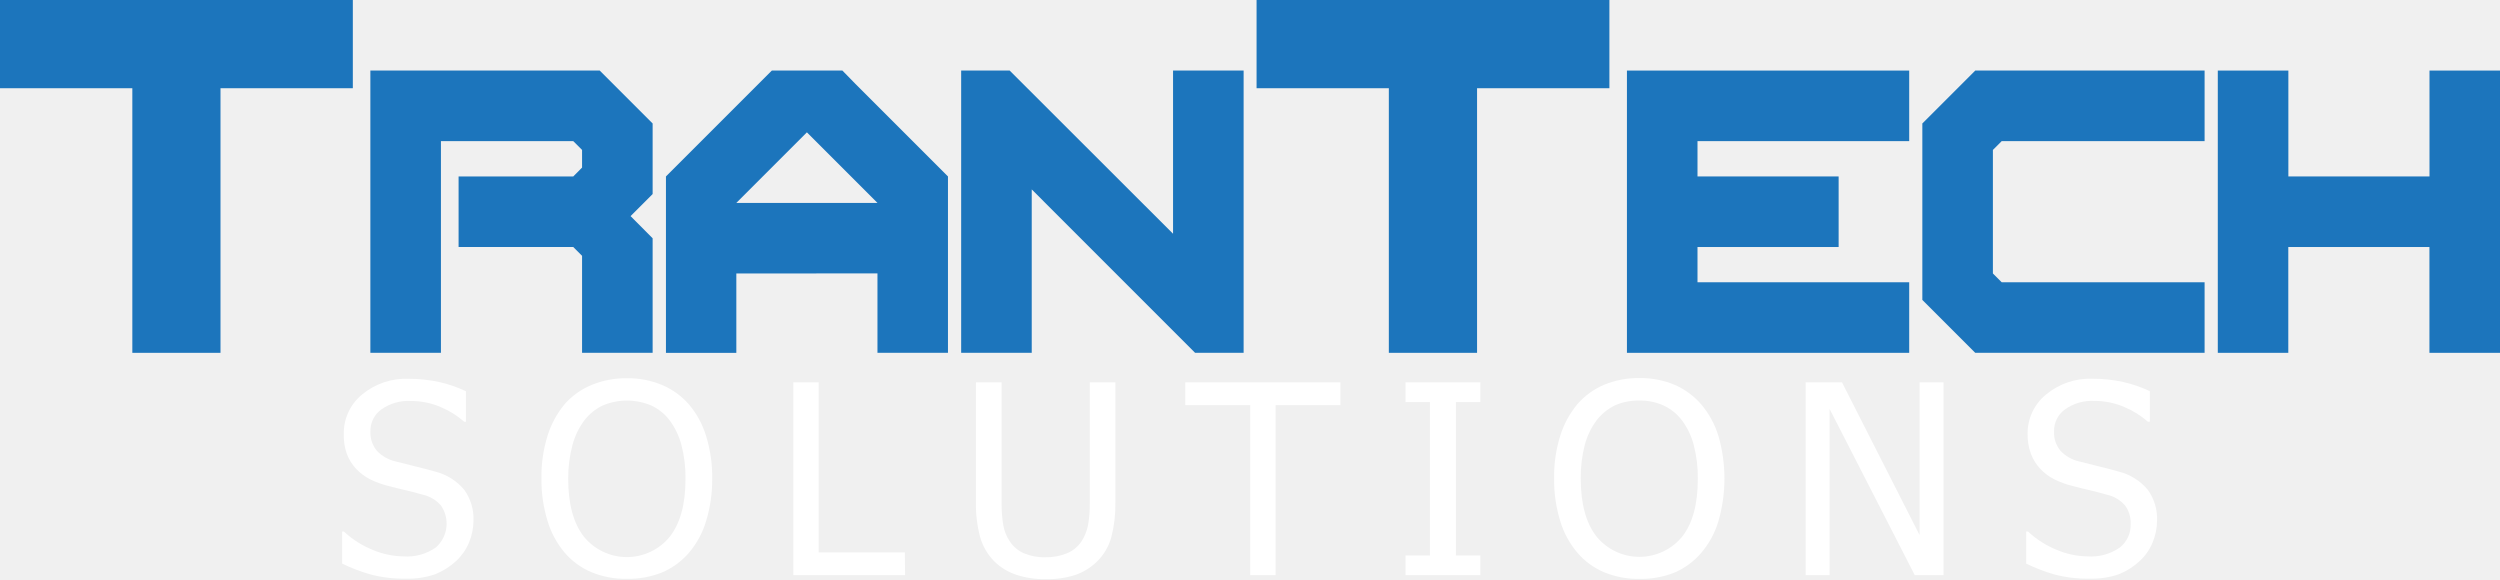
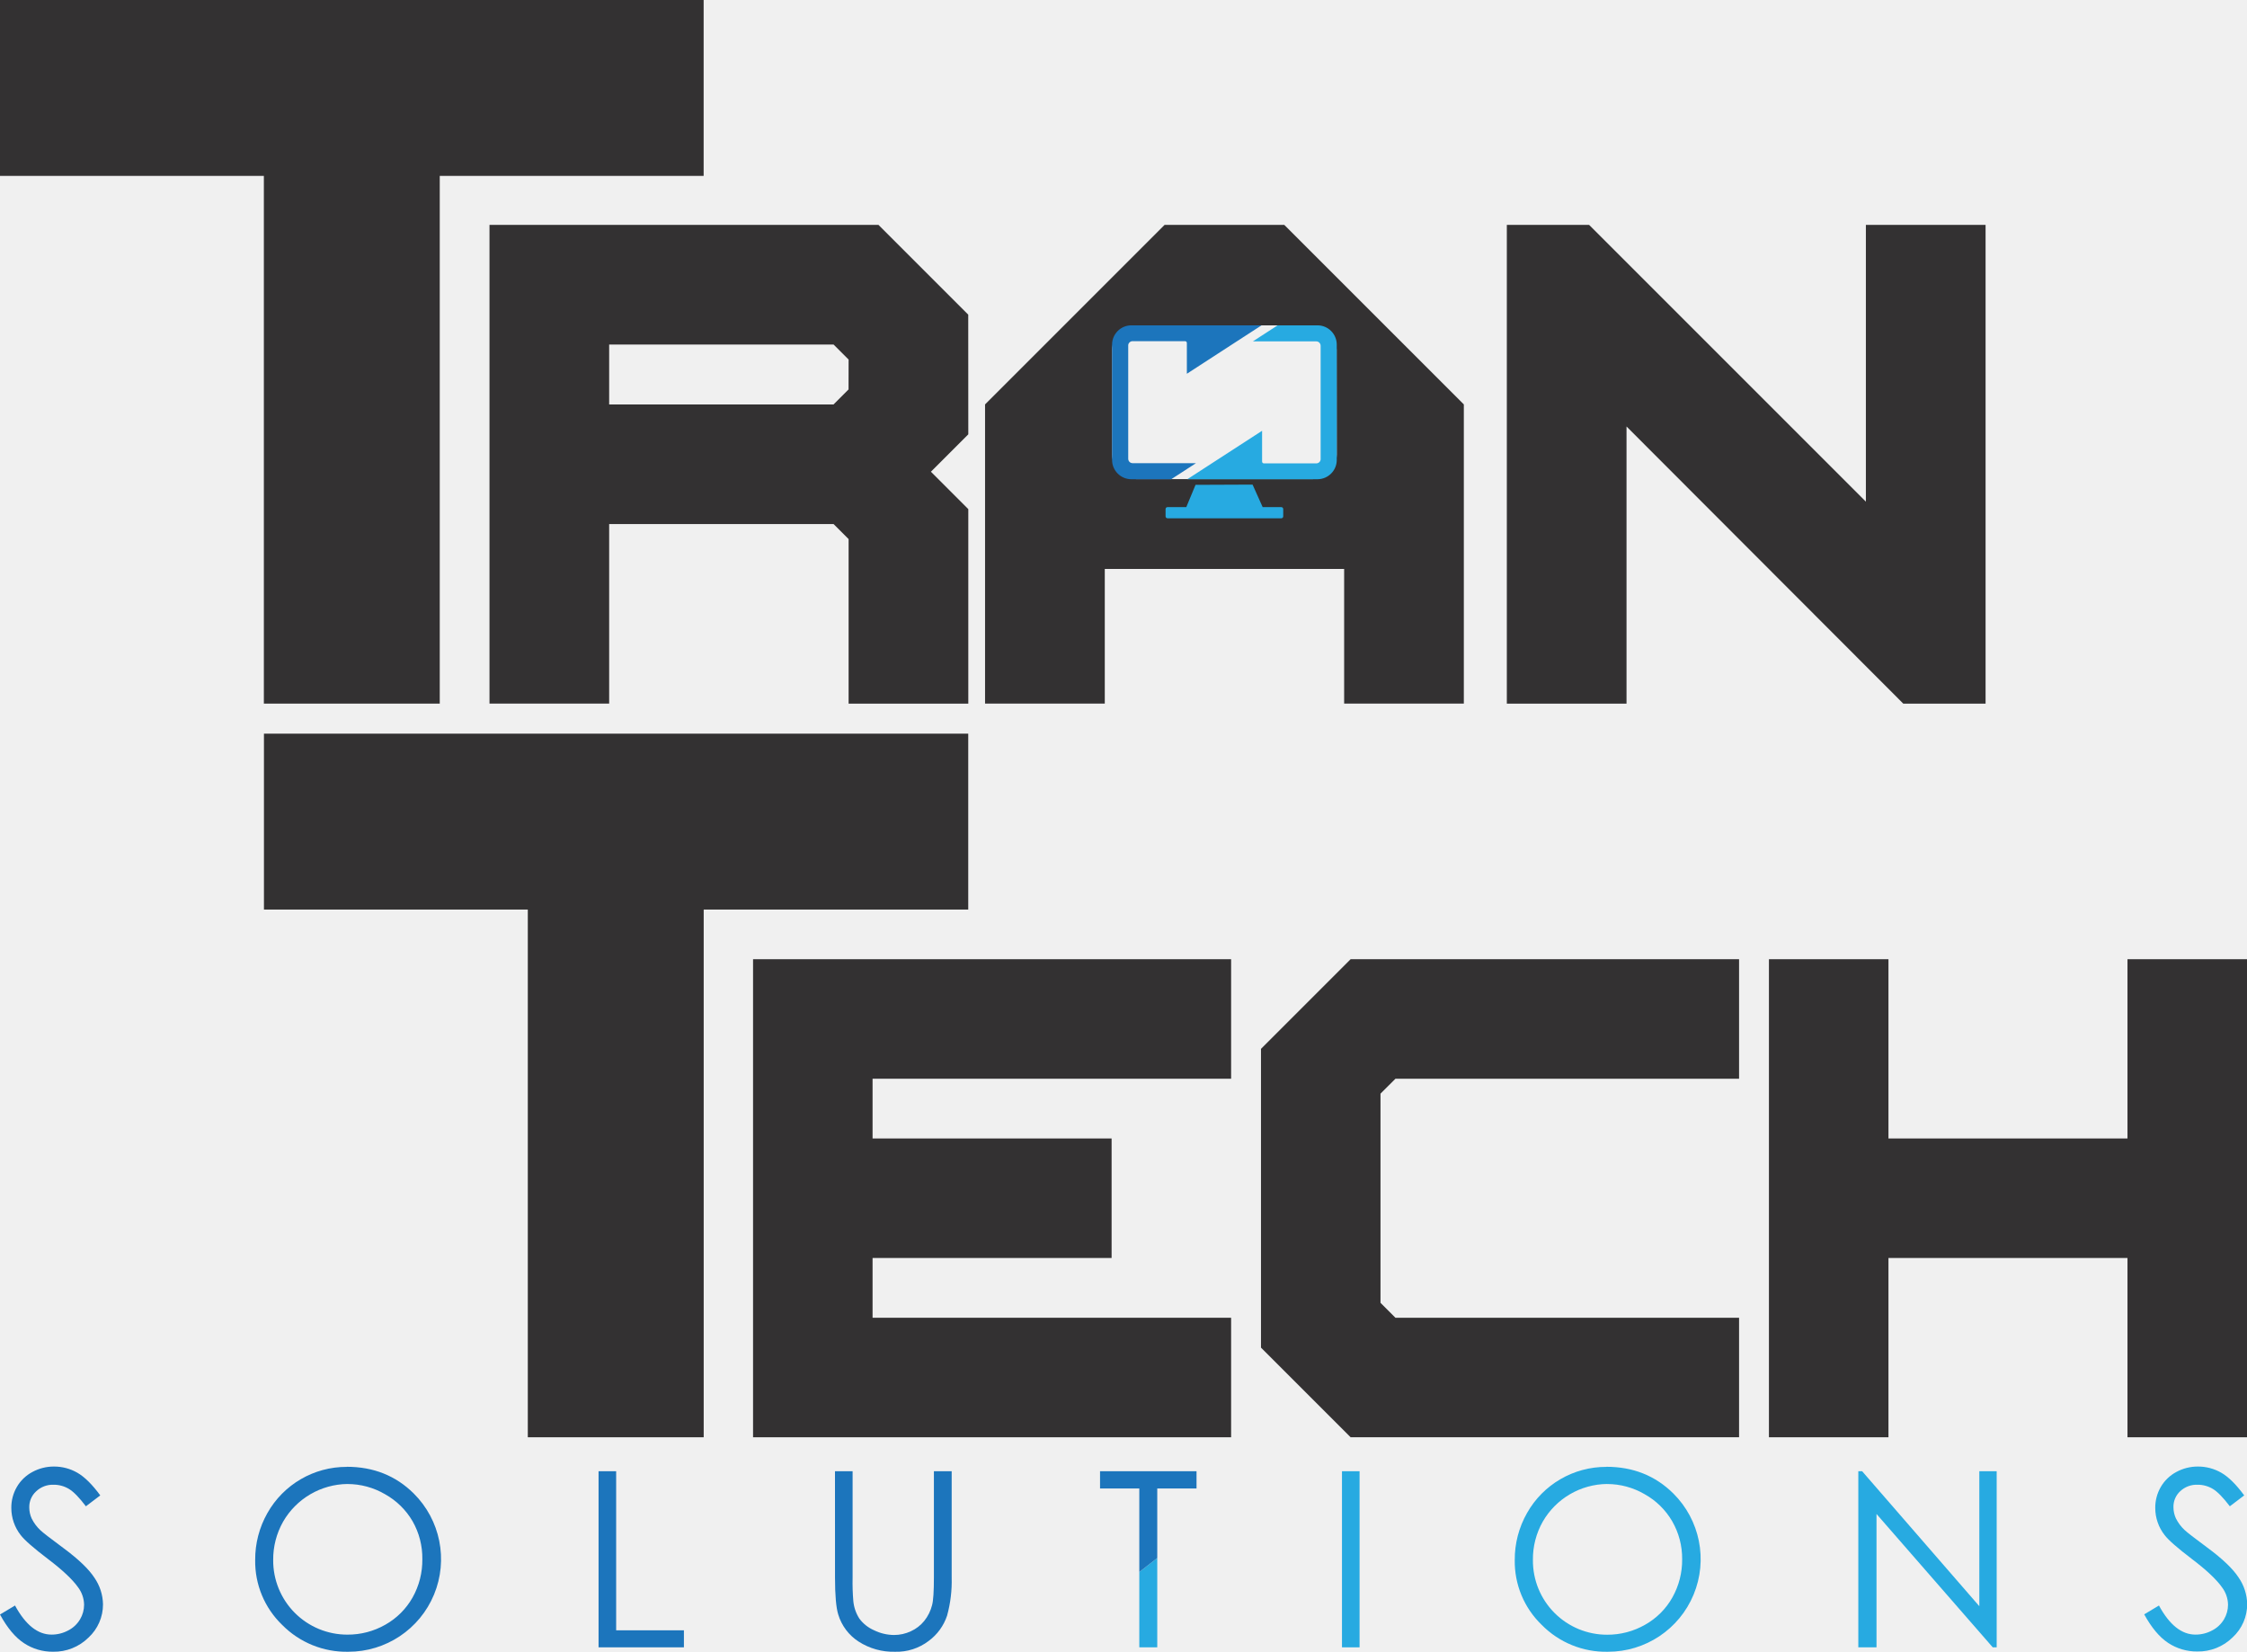
- <svg xmlns="http://www.w3.org/2000/svg" viewBox="0 0 409.19 94.79">
+ <svg xmlns="http://www.w3.org/2000/svg" viewBox="0 0 748.47 550.19">
  <defs>
-     <style>.cls-1{fill:#1c75bc;}.cls-2{fill:#fff;}</style>
+     <style>.cls-1{fill:#333132;}.cls-2{fill:#1c75bc;}.cls-3{fill:#27aae1;}</style>
  </defs>
  <g id="Layer_2" data-name="Layer 2">
    <g id="Layer_1-2" data-name="Layer 1">
-       <path class="cls-1" d="M36.09,57.75H21.66V14.44H0V0H57.75V14.44H36.09Z" />
-       <path class="cls-1" d="M93.83,40.43H75.06V28.88H93.83l1.44-1.45V24.54L93.83,23.1H72.17V57.75H60.62V11.55H98.16l8.66,8.66V31.76l-3.61,3.61L106.82,39V57.75H95.27V41.87Z" />
-       <path class="cls-1" d="M120.52,44.76v13H109V28.88l15.16-15.16,2.17-2.17h11.55L140,13.72l15.16,15.16V57.75H143.62v-13Zm23.1-11.55L132.07,21.66,120.52,33.21Z" />
-       <path class="cls-1" d="M168.87,31V57.75H157.32V11.55h7.94L192,38.26V11.55h11.55v46.2h-7.94Z" />
-       <path class="cls-1" d="M241.76,57.75H227.32V14.44H205.67V0h57.75V14.44H241.76Z" />
-       <path class="cls-1" d="M300.94,28.88V40.43h-23.1V46.2h34.65V57.75h-46.2V11.55h46.2V23.1H277.84v5.78Z" />
-       <path class="cls-1" d="M360.84,46.2V57.75H323.3l-8.66-8.66V20.21l8.66-8.66h37.54V23.1H327.63l-1.44,1.44V44.76l1.44,1.44Z" />
-       <path class="cls-1" d="M397.64,40.43h-23.1V57.75H363V11.55h11.55V28.88h23.1V11.55h11.55v46.2H397.64Z" />
-       <path class="cls-2" d="M66.4,94.71A21,21,0,0,1,60.56,94,28.65,28.65,0,0,1,56,92.25V87h.29A15.3,15.3,0,0,0,61,90a13.46,13.46,0,0,0,5.06,1.07,8.22,8.22,0,0,0,5.26-1.45,5.2,5.2,0,0,0,.84-6.9,5.54,5.54,0,0,0-3-1.76c-1-.28-1.87-.52-2.67-.7s-1.82-.43-3-.74a14.17,14.17,0,0,1-2.93-1.08,8.35,8.35,0,0,1-2.29-1.72,7.37,7.37,0,0,1-1.51-2.45A9,9,0,0,1,56.27,71a8.15,8.15,0,0,1,3-6.43A11.21,11.21,0,0,1,66.89,62a23.11,23.11,0,0,1,5,.53,20.46,20.46,0,0,1,4.37,1.51v5H76a14.08,14.08,0,0,0-3.86-2.41,12.31,12.31,0,0,0-4.94-1A7.6,7.6,0,0,0,62.44,67a4.29,4.29,0,0,0-1.81,3.6,4.63,4.63,0,0,0,1.06,3.19,6.08,6.08,0,0,0,3.08,1.74c.89.24,2,.51,3.26.82s2.35.58,3.2.84a9,9,0,0,1,4.77,3,8.09,8.09,0,0,1,1.5,5,9.43,9.43,0,0,1-.75,3.65,8.6,8.6,0,0,1-2.11,3A11.11,11.11,0,0,1,71.2,94,13.52,13.52,0,0,1,66.4,94.71Z" />
-       <path class="cls-2" d="M112.78,66.21a14.53,14.53,0,0,1,2.79,5.15,22.51,22.51,0,0,1,1,7,23,23,0,0,1-1,6.93,14.22,14.22,0,0,1-2.81,5.19,12,12,0,0,1-4.51,3.26,14.83,14.83,0,0,1-5.67,1,14.53,14.53,0,0,1-5.76-1.08,11.76,11.76,0,0,1-4.41-3.22,14.48,14.48,0,0,1-2.79-5.17,22.92,22.92,0,0,1-1-6.95,22.42,22.42,0,0,1,1-7,15.21,15.21,0,0,1,2.8-5.17A11.93,11.93,0,0,1,96.85,63a14.59,14.59,0,0,1,5.75-1.09,14.41,14.41,0,0,1,5.81,1.12A12.19,12.19,0,0,1,112.78,66.21Zm-.58,12.16a20.69,20.69,0,0,0-.67-5.55,11.78,11.78,0,0,0-1.91-4,8,8,0,0,0-3-2.44,10.21,10.21,0,0,0-8,0,8.35,8.35,0,0,0-3,2.46,11.73,11.73,0,0,0-1.92,4A21.13,21.13,0,0,0,93,78.37q0,6.21,2.6,9.51a9.07,9.07,0,0,0,14,0Q112.21,84.58,112.2,78.37Z" />
-       <path class="cls-2" d="M148.14,94.14H129.85V62.58H134V90.41h14.1Z" />
-       <path class="cls-2" d="M171.14,94.79a14.51,14.51,0,0,1-4.85-.73,9.25,9.25,0,0,1-3.54-2.17,9.15,9.15,0,0,1-2.33-4,20.36,20.36,0,0,1-.68-5.67V62.58h4.2V82.27a21.16,21.16,0,0,0,.27,3.68,6.89,6.89,0,0,0,1.08,2.68,5.37,5.37,0,0,0,2.3,1.93,8.56,8.56,0,0,0,3.55.65,8.77,8.77,0,0,0,3.5-.65A5.28,5.28,0,0,0,177,88.63,7.61,7.61,0,0,0,178.08,86a19.09,19.09,0,0,0,.29-3.58V62.58h4.19V82.27a21.09,21.09,0,0,1-.66,5.64,8.83,8.83,0,0,1-2.35,4,9.58,9.58,0,0,1-3.5,2.18A14.62,14.62,0,0,1,171.14,94.79Z" />
-       <path class="cls-2" d="M204.63,94.14V66.31H194V62.58h25.39v3.73h-10.6V94.14Z" />
-       <path class="cls-2" d="M242.3,94.14H230.05V90.92h4V65.81h-4V62.58H242.3v3.23h-4V90.92h4Z" />
-       <path class="cls-2" d="M278.47,66.21a14.7,14.7,0,0,1,2.8,5.15,25.28,25.28,0,0,1,0,13.94,14.24,14.24,0,0,1-2.82,5.19A12,12,0,0,1,274,93.75a14.83,14.83,0,0,1-5.67,1,14.53,14.53,0,0,1-5.76-1.08,11.65,11.65,0,0,1-4.4-3.22,14.34,14.34,0,0,1-2.8-5.17,22.92,22.92,0,0,1-1-6.95,22.42,22.42,0,0,1,1-7,15.21,15.21,0,0,1,2.8-5.17,12,12,0,0,1,4.4-3.19,14.59,14.59,0,0,1,5.75-1.09,14.41,14.41,0,0,1,5.81,1.12A12.11,12.11,0,0,1,278.47,66.21Zm-.58,12.16a20.69,20.69,0,0,0-.67-5.55,11.6,11.6,0,0,0-1.91-4,8,8,0,0,0-3-2.44,9.27,9.27,0,0,0-4-.82,9.39,9.39,0,0,0-4,.8,8.43,8.43,0,0,0-3,2.46,11.73,11.73,0,0,0-1.92,4,21.13,21.13,0,0,0-.66,5.51q0,6.21,2.6,9.51a9.07,9.07,0,0,0,14,0Q277.9,84.58,277.89,78.37Z" />
-       <path class="cls-2" d="M318.11,94.14H313.4L299.46,66.93V94.14h-3.92V62.58h5.95l12.7,25v-25h3.92Z" />
-       <path class="cls-2" d="M342,94.71a21,21,0,0,1-5.84-.71,28.65,28.65,0,0,1-4.52-1.75V87h.3a15.25,15.25,0,0,0,4.7,3,13.46,13.46,0,0,0,5.06,1.07,8.22,8.22,0,0,0,5.26-1.45,4.7,4.7,0,0,0,1.78-3.83,4.82,4.82,0,0,0-.93-3.07,5.53,5.53,0,0,0-3-1.76c-1-.28-1.86-.52-2.67-.7s-1.82-.43-3-.74a14.08,14.08,0,0,1-2.92-1.08,8.06,8.06,0,0,1-2.29-1.72,7.4,7.4,0,0,1-1.52-2.45,9,9,0,0,1-.54-3.25,8.18,8.18,0,0,1,3-6.43,11.22,11.22,0,0,1,7.63-2.6,23.11,23.11,0,0,1,5,.53,20.74,20.74,0,0,1,4.38,1.51v5h-.32a13.93,13.93,0,0,0-3.86-2.41,12.28,12.28,0,0,0-4.94-1A7.6,7.6,0,0,0,338,67a4.3,4.3,0,0,0-1.8,3.6,4.59,4.59,0,0,0,1.06,3.19,6,6,0,0,0,3.07,1.74c.89.24,2,.51,3.26.82s2.35.58,3.2.84a9,9,0,0,1,4.77,3,8.09,8.09,0,0,1,1.5,5,9.43,9.43,0,0,1-.75,3.65,8.47,8.47,0,0,1-2.11,3A11,11,0,0,1,346.78,94,13.52,13.52,0,0,1,342,94.71Z" />
+       <polygon class="cls-1" points="0 0 0 58.59 87.89 58.59 87.89 234.37 146.48 234.37 146.48 58.59 234.38 58.59 234.38 0 0 0" />
+       <polygon class="cls-1" points="234.4 478.75 175.81 478.75 175.81 302.97 87.92 302.97 87.92 244.38 322.52 244.38 322.52 302.97 234.4 302.97 234.4 478.75" />
+       <polygon class="cls-1" points="370.27 379.22 370.27 419.03 290.65 419.03 290.65 438.94 410.08 438.94 410.08 478.75 250.84 478.75 250.84 319.51 410.08 319.51 410.08 359.32 290.65 359.32 290.65 379.22 370.27 379.22" />
+       <polygon class="cls-1" points="579.28 438.94 579.28 478.75 449.89 478.75 420.03 448.89 420.03 349.37 449.89 319.51 579.28 319.51 579.28 359.32 464.82 359.32 459.84 364.29 459.84 433.96 464.82 438.94 579.28 438.94" />
+       <polygon class="cls-1" points="708.66 319.51 708.66 379.22 629.04 379.22 629.04 319.51 589.23 319.51 589.23 478.75 629.04 478.75 629.04 419.03 708.66 419.03 708.66 478.75 748.47 478.75 748.47 319.51 708.66 319.51" />
+       <path class="cls-2" d="M0,537.79l5-3q5.27,9.69,12.17,9.69a11.64,11.64,0,0,0,5.54-1.38,9.73,9.73,0,0,0,3.95-3.69,9.55,9.55,0,0,0,1.35-4.9,9.9,9.9,0,0,0-2-5.78q-2.76-3.91-10-9.41t-9.13-8a14.65,14.65,0,0,1-3.11-9,13.65,13.65,0,0,1,1.83-7,13.07,13.07,0,0,1,5.17-5,14.87,14.87,0,0,1,7.23-1.82,15.43,15.43,0,0,1,7.76,2.06q3.6,2.06,7.64,7.55l-4.79,3.63q-3.32-4.38-5.64-5.78a9.75,9.75,0,0,0-5.09-1.4A8,8,0,0,0,12,496.8a7,7,0,0,0-2.25,5.3,8.92,8.92,0,0,0,.8,3.71,13.6,13.6,0,0,0,2.91,3.91q1.15,1.11,7.57,5.86,7.62,5.63,10.45,10a16.09,16.09,0,0,1,2.83,8.81,15,15,0,0,1-4.84,11.09,16.32,16.32,0,0,1-11.79,4.7A17.25,17.25,0,0,1,8,547.34q-4.35-2.85-8-9.55" />
+       <path class="cls-2" d="M115.5,488.58q13.34,0,22.31,8.89A30.84,30.84,0,0,1,116,550.19a30.06,30.06,0,0,1-22-8.93,29.39,29.39,0,0,1-9-21.61A31.26,31.26,0,0,1,89.07,504a30.22,30.22,0,0,1,26.43-15.39m.26,5.7a25.08,25.08,0,0,0-21.45,12.54A25.44,25.44,0,0,0,91,519.63a24.67,24.67,0,0,0,24.72,24.86,25.17,25.17,0,0,0,12.64-3.31,23.78,23.78,0,0,0,9.07-9.06,25.45,25.45,0,0,0,3.25-12.77,24.8,24.8,0,0,0-3.25-12.63,24.28,24.28,0,0,0-9.17-9,24.82,24.82,0,0,0-12.54-3.4" />
+       <polygon class="cls-2" points="199.38 490.06 205.24 490.06 205.24 543.05 227.81 543.05 227.81 548.72 199.38 548.72 199.38 490.06" />
+       <path class="cls-2" d="M278.13,490.06H284v35.41a72.81,72.81,0,0,0,.24,7.85,13.06,13.06,0,0,0,2,5.81,12,12,0,0,0,4.9,3.9,15.4,15.4,0,0,0,6.66,1.58,13.12,13.12,0,0,0,5.59-1.24,12.22,12.22,0,0,0,4.46-3.43,13.82,13.82,0,0,0,2.63-5.3q.6-2.24.6-9.17V490.06H317v35.41a43.24,43.24,0,0,1-1.53,12.7,17.23,17.23,0,0,1-6.14,8.43,17.55,17.55,0,0,1-11.15,3.59A21.36,21.36,0,0,1,286,546.8a16.3,16.3,0,0,1-6.78-9q-1.08-3.44-1.08-12.36Z" />
+       <rect class="cls-3" x="447.01" y="490.06" width="5.86" height="58.66" />
+       <path class="cls-3" d="M535.08,488.58q13.32,0,22.3,8.89a30.84,30.84,0,0,1-21.82,52.72,30,30,0,0,1-22-8.93,29.36,29.36,0,0,1-9-21.61A31.26,31.26,0,0,1,508.64,504a30.22,30.22,0,0,1,26.44-15.39m.26,5.7a25,25,0,0,0-21.45,12.54,25.34,25.34,0,0,0-3.28,12.81,24.67,24.67,0,0,0,24.73,24.86A25.19,25.19,0,0,0,548,541.18a23.75,23.75,0,0,0,9.06-9.06,25.46,25.46,0,0,0,3.26-12.77A24.81,24.81,0,0,0,557,506.72a24.25,24.25,0,0,0-9.16-9,24.82,24.82,0,0,0-12.54-3.4" />
+       <polygon class="cls-3" points="619 548.72 619 490.06 620.27 490.06 659.31 535.02 659.31 490.06 665.09 490.06 665.09 548.72 663.78 548.72 625.06 504.3 625.06 548.72 619 548.72" />
+       <path class="cls-3" d="M714.14,537.79l5-3q5.26,9.69,12.17,9.69a11.64,11.64,0,0,0,5.54-1.38,9.73,9.73,0,0,0,3.95-3.69,9.55,9.55,0,0,0,1.35-4.9,9.9,9.9,0,0,0-2-5.78q-2.76-3.91-10-9.41t-9.13-8a14.59,14.59,0,0,1-3.11-9,13.65,13.65,0,0,1,1.83-7,13.14,13.14,0,0,1,5.17-5,14.87,14.87,0,0,1,7.23-1.82,15.43,15.43,0,0,1,7.76,2.06q3.6,2.06,7.64,7.55l-4.79,3.63q-3.32-4.38-5.64-5.78a9.75,9.75,0,0,0-5.09-1.4,8,8,0,0,0-5.8,2.16,7,7,0,0,0-2.25,5.3,8.92,8.92,0,0,0,.8,3.71,13.6,13.6,0,0,0,2.91,3.91q1.15,1.11,7.57,5.86,7.62,5.63,10.45,10a16.09,16.09,0,0,1,2.83,8.81,15,15,0,0,1-4.84,11.09,16.32,16.32,0,0,1-11.79,4.7,17.3,17.3,0,0,1-9.69-2.85q-4.33-2.85-8-9.55" />
+       <path class="cls-1" d="M322.52,104.81l-29.9-29.9H163.05V234.37h39.86v-59.8h74.76l5,5v54.81h39.87V169.59l-12.46-12.46,12.46-12.46Zm-39.87,24.91-5,5H202.91V114.77h74.76l5,5Z" />
+       <path class="cls-1" d="M435.26,82.38l-7.47-7.47H387.92l-7.47,7.47-52.33,52.33v99.66H368V189.52h79.73v44.85h39.87V134.71Zm10,69a8.22,8.22,0,0,1-8.22,8.22H378.68a8.22,8.22,0,0,1-8.22-8.22V116.59a8.22,8.22,0,0,1,8.22-8.22H437a8.22,8.22,0,0,1,8.22,8.22Z" />
+       <polygon class="cls-1" points="541.79 142.06 541.79 234.38 501.92 234.38 501.92 74.91 529.33 74.91 621.52 167.1 621.52 74.91 661.39 74.91 661.39 234.38 633.98 234.38 541.79 142.06" />
+       <path class="cls-3" d="M403.63,154.35h0l-8.14,5.28h43.36a6.43,6.43,0,0,0,6.42-6.43V114.79a6.42,6.42,0,0,0-6.42-6.42H425.58l-8.25,5.34h21.1a1.46,1.46,0,0,1,1.47,1.46v37.9a1.46,1.46,0,0,1-1.45,1.28H421a.6.6,0,0,1-.6-.6V143.49Z" />
+       <path class="cls-2" d="M412.08,113.64h0l8.14-5.27H376.85a6.42,6.42,0,0,0-6.42,6.42V153.2a6.43,6.43,0,0,0,6.42,6.43h13.28l8.25-5.35h-21.1a1.46,1.46,0,0,1-1.47-1.46V114.93a1.46,1.46,0,0,1,1.45-1.29h17.48a.6.6,0,0,1,.6.6V124.5Z" />
+       <path class="cls-3" d="M426.84,168.92h-6.25l-3.36-7.5-19,.08-3.08,7.42h-6.25a.64.64,0,0,0-.65.64V172a.65.65,0,0,0,.65.64h37.9a.64.64,0,0,0,.64-.64v-2.44a.64.64,0,0,0-.64-.64" />
+       <polygon class="cls-3" points="379.5 523.62 379.5 548.72 385.48 548.72 385.48 518.97 379.5 523.62" />
+       <polygon class="cls-2" points="385.48 495.8 398.56 495.8 398.56 490.06 366.42 490.06 366.42 495.8 379.5 495.8 379.5 523.62 385.48 518.97 385.48 495.8" />
    </g>
  </g>
</svg>
